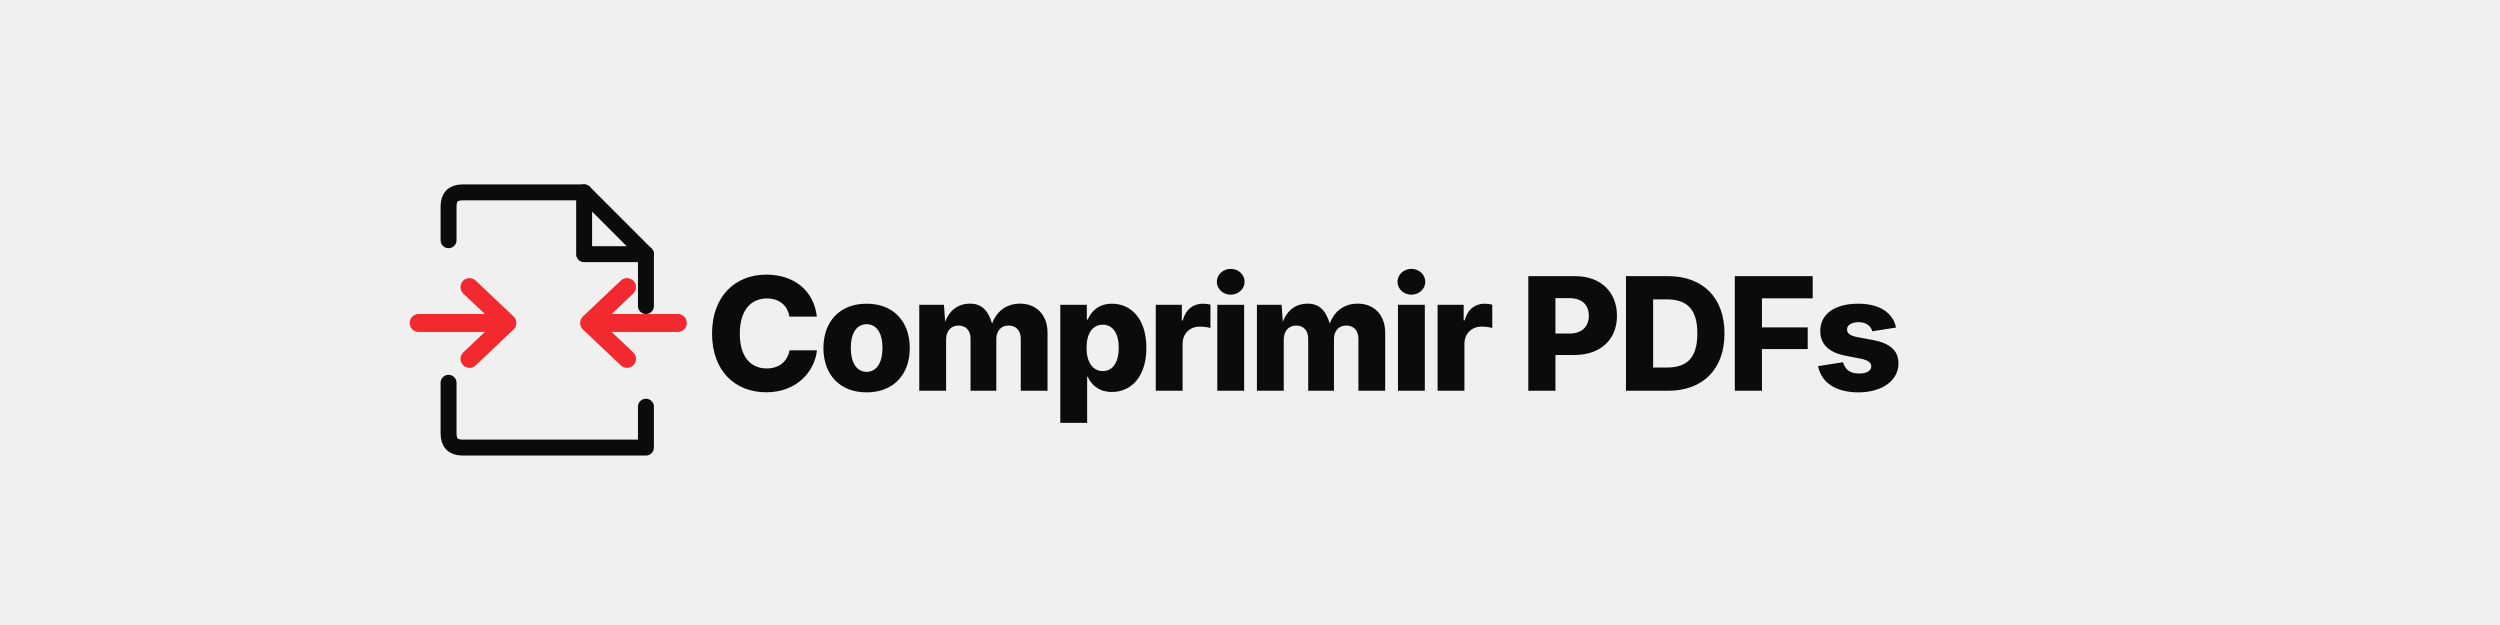
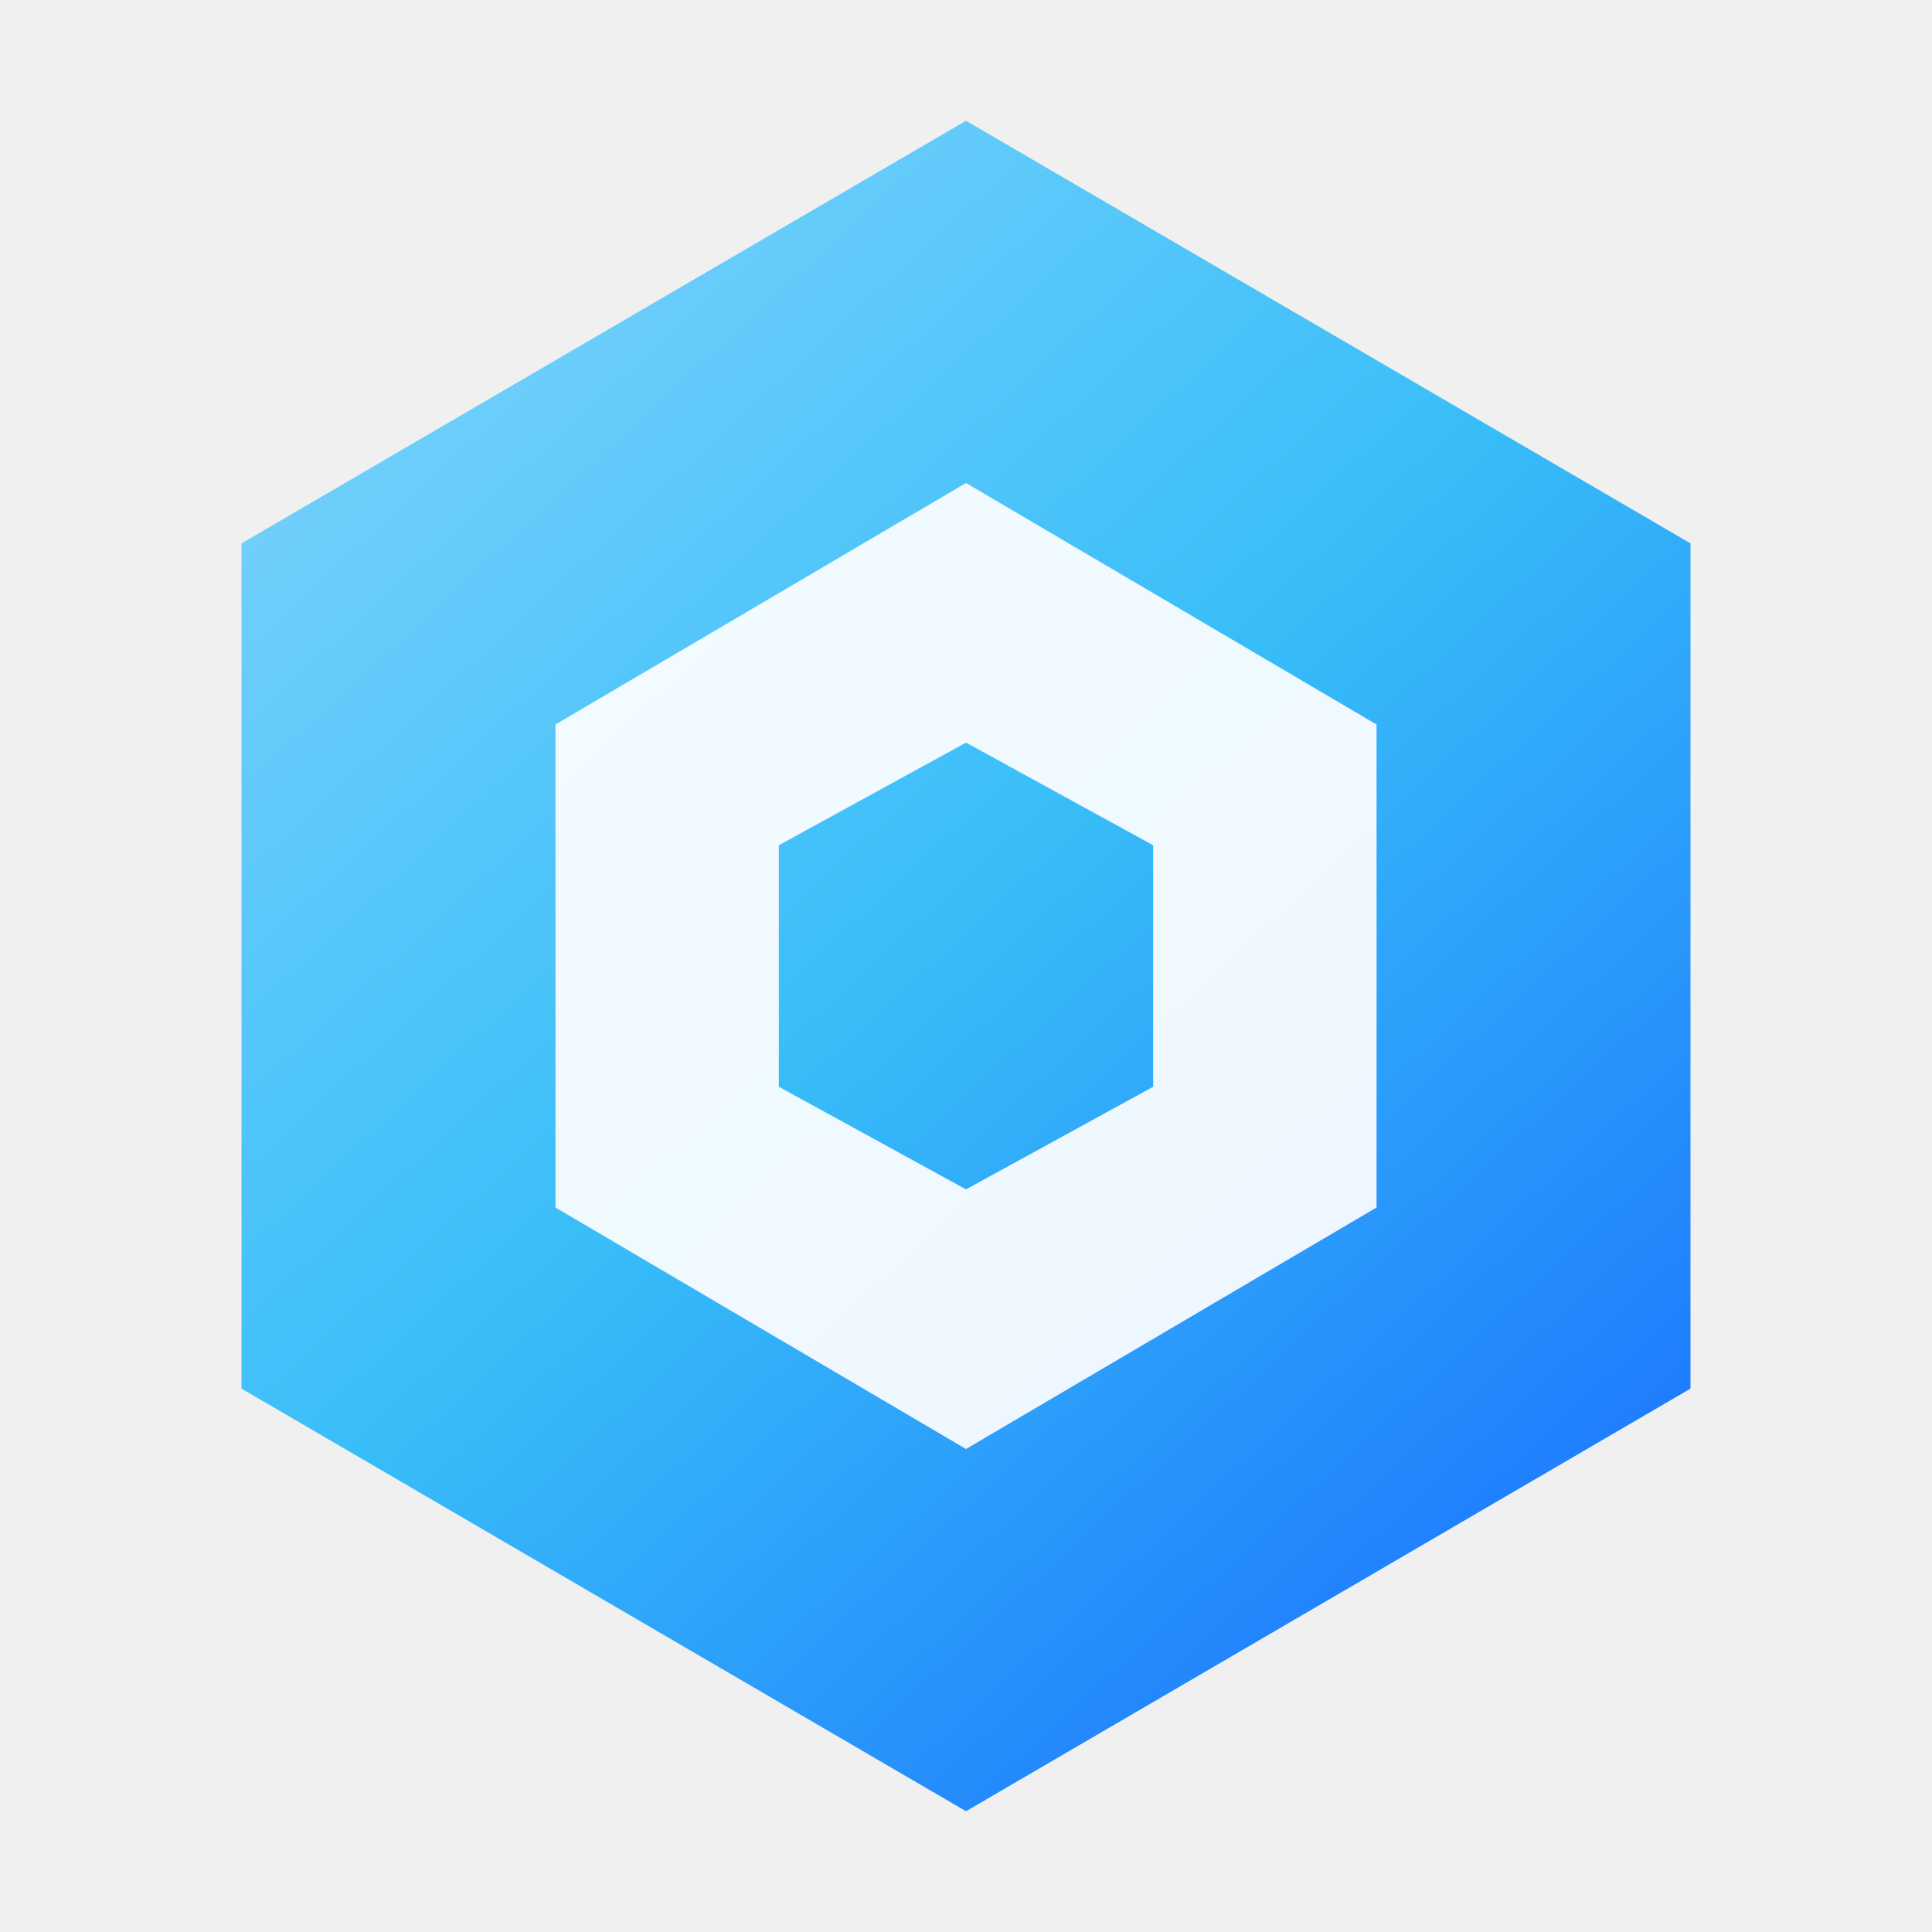
- <svg xmlns="http://www.w3.org/2000/svg" width="2508" height="627" viewBox="0 0 2508 627" role="img" aria-labelledby="title desc">
-   <style>
-     .ink-stroke { stroke: #0b0b0b; }
-     .ink-fill { fill: #0b0b0b; }
-     .accent-stroke { stroke: #f2292f; }
-     @media (prefers-color-scheme: dark) {
-       .ink-stroke { stroke: #ffffff; }
-       .ink-fill { fill: #ffffff; }
-     }
-   </style>
-   <g transform="translate(410 183)" fill="none" stroke-linecap="round" stroke-linejoin="round">
-     <path class="ink-stroke" d="M40 58 V24 Q40 10 54 10 H176 L238 72 V124" stroke-width="16" />
-     <path class="ink-stroke" d="M176 10 V72 H238" stroke-width="16" />
-     <path class="ink-stroke" d="M40 201 V252 Q40 266 54 266 H238 V225" stroke-width="16" />
-     <path class="accent-stroke" d="M10 141 H92" stroke-width="18" />
-     <path class="accent-stroke" d="M61 105 L99 141 L61 177" stroke-width="18" />
-     <path class="accent-stroke" d="M270 141 H188" stroke-width="18" />
-     <path class="accent-stroke" d="M219 105 L181 141 L219 177" stroke-width="18" />
-   </g>
-   <text class="ink-fill" x="708" y="392" font-family="Inter, Arial, Helvetica, sans-serif" font-size="158" font-weight="800" letter-spacing="-5">
-     Comprimir PDFs
-   </text>
+ <svg xmlns="http://www.w3.org/2000/svg" viewBox="0 0 64 64" role="img" aria-labelledby="title desc">
+   <defs>
+     <linearGradient id="a" x1="10" y1="8" x2="56" y2="58" gradientUnits="userSpaceOnUse">
+       <stop stop-color="#7dd3fc" />
+       <stop offset=".46" stop-color="#38bdf8" />
+       <stop offset="1" stop-color="#1769ff" />
+     </linearGradient>
+   </defs>
+   <path fill="url(#a)" d="M32 4 56 18v28L32 60 8 46V18L32 4Z" />
+   <path fill="#fff" fill-opacity=".92" d="m32 16 13.6 8v16L32 48l-13.6-8V24L32 16Zm0 8.6L25.8 28v8L32 39.4 38.2 36v-8L32 24.6Z" />
</svg>
